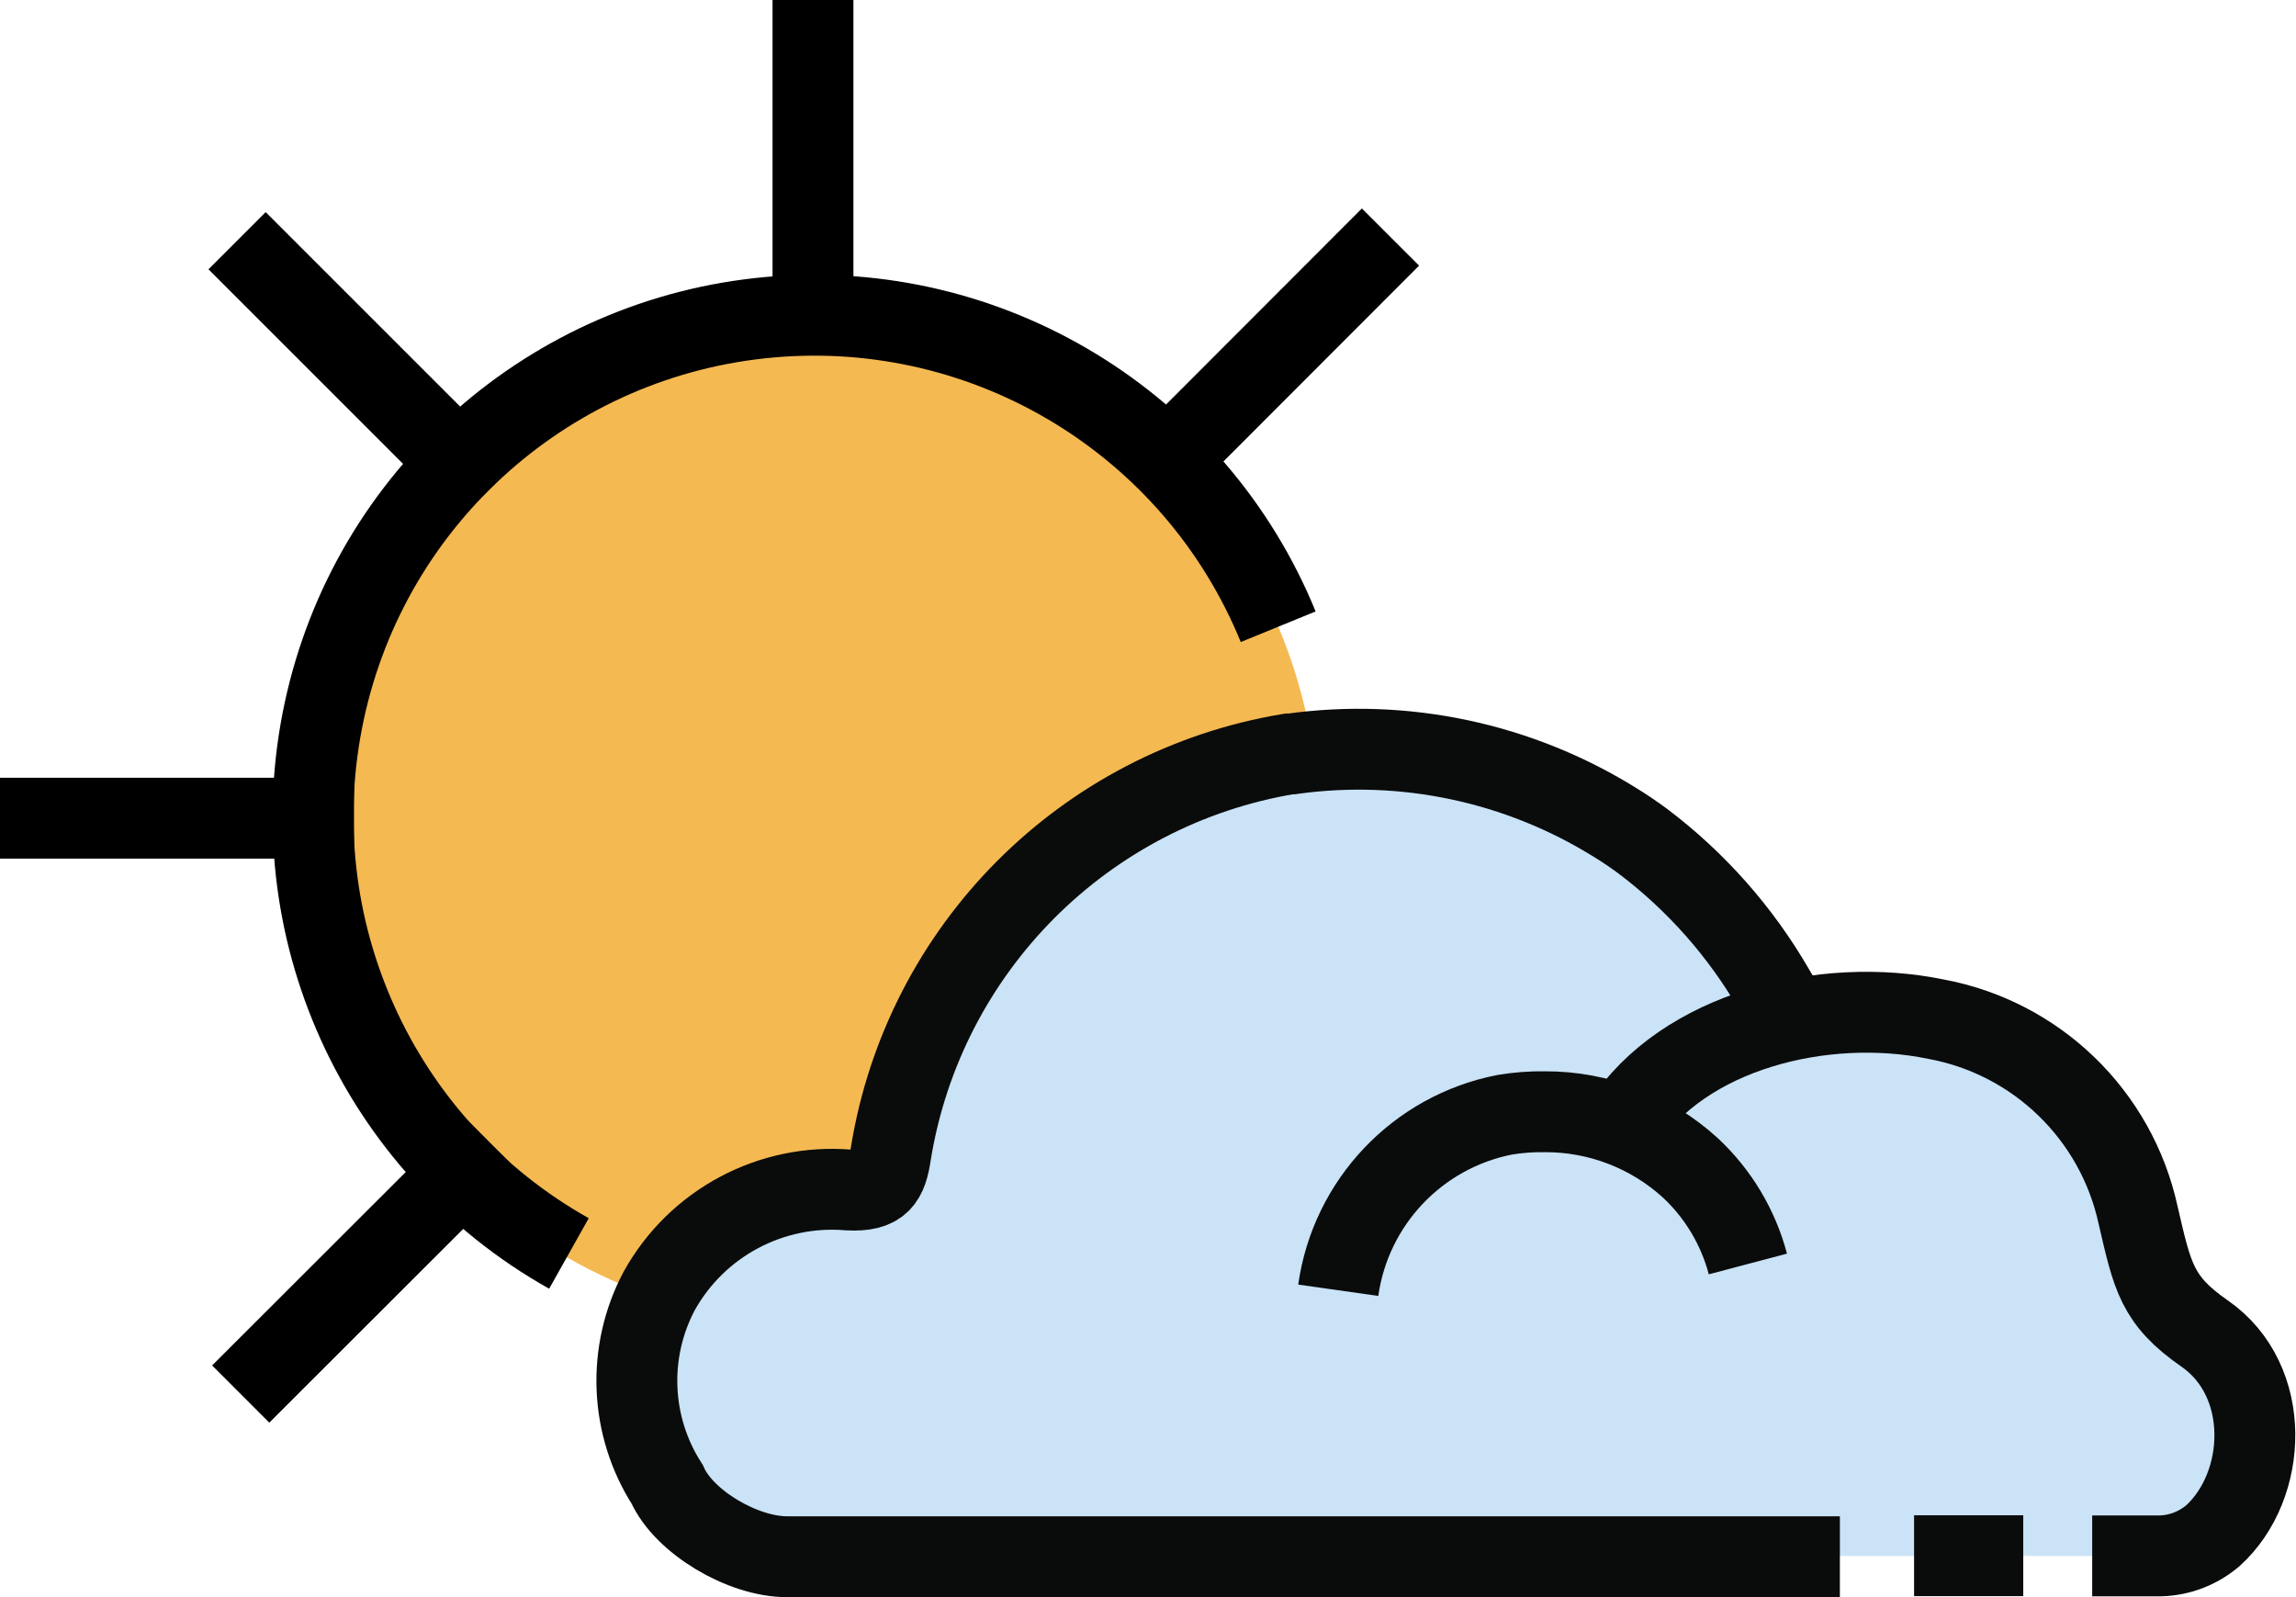
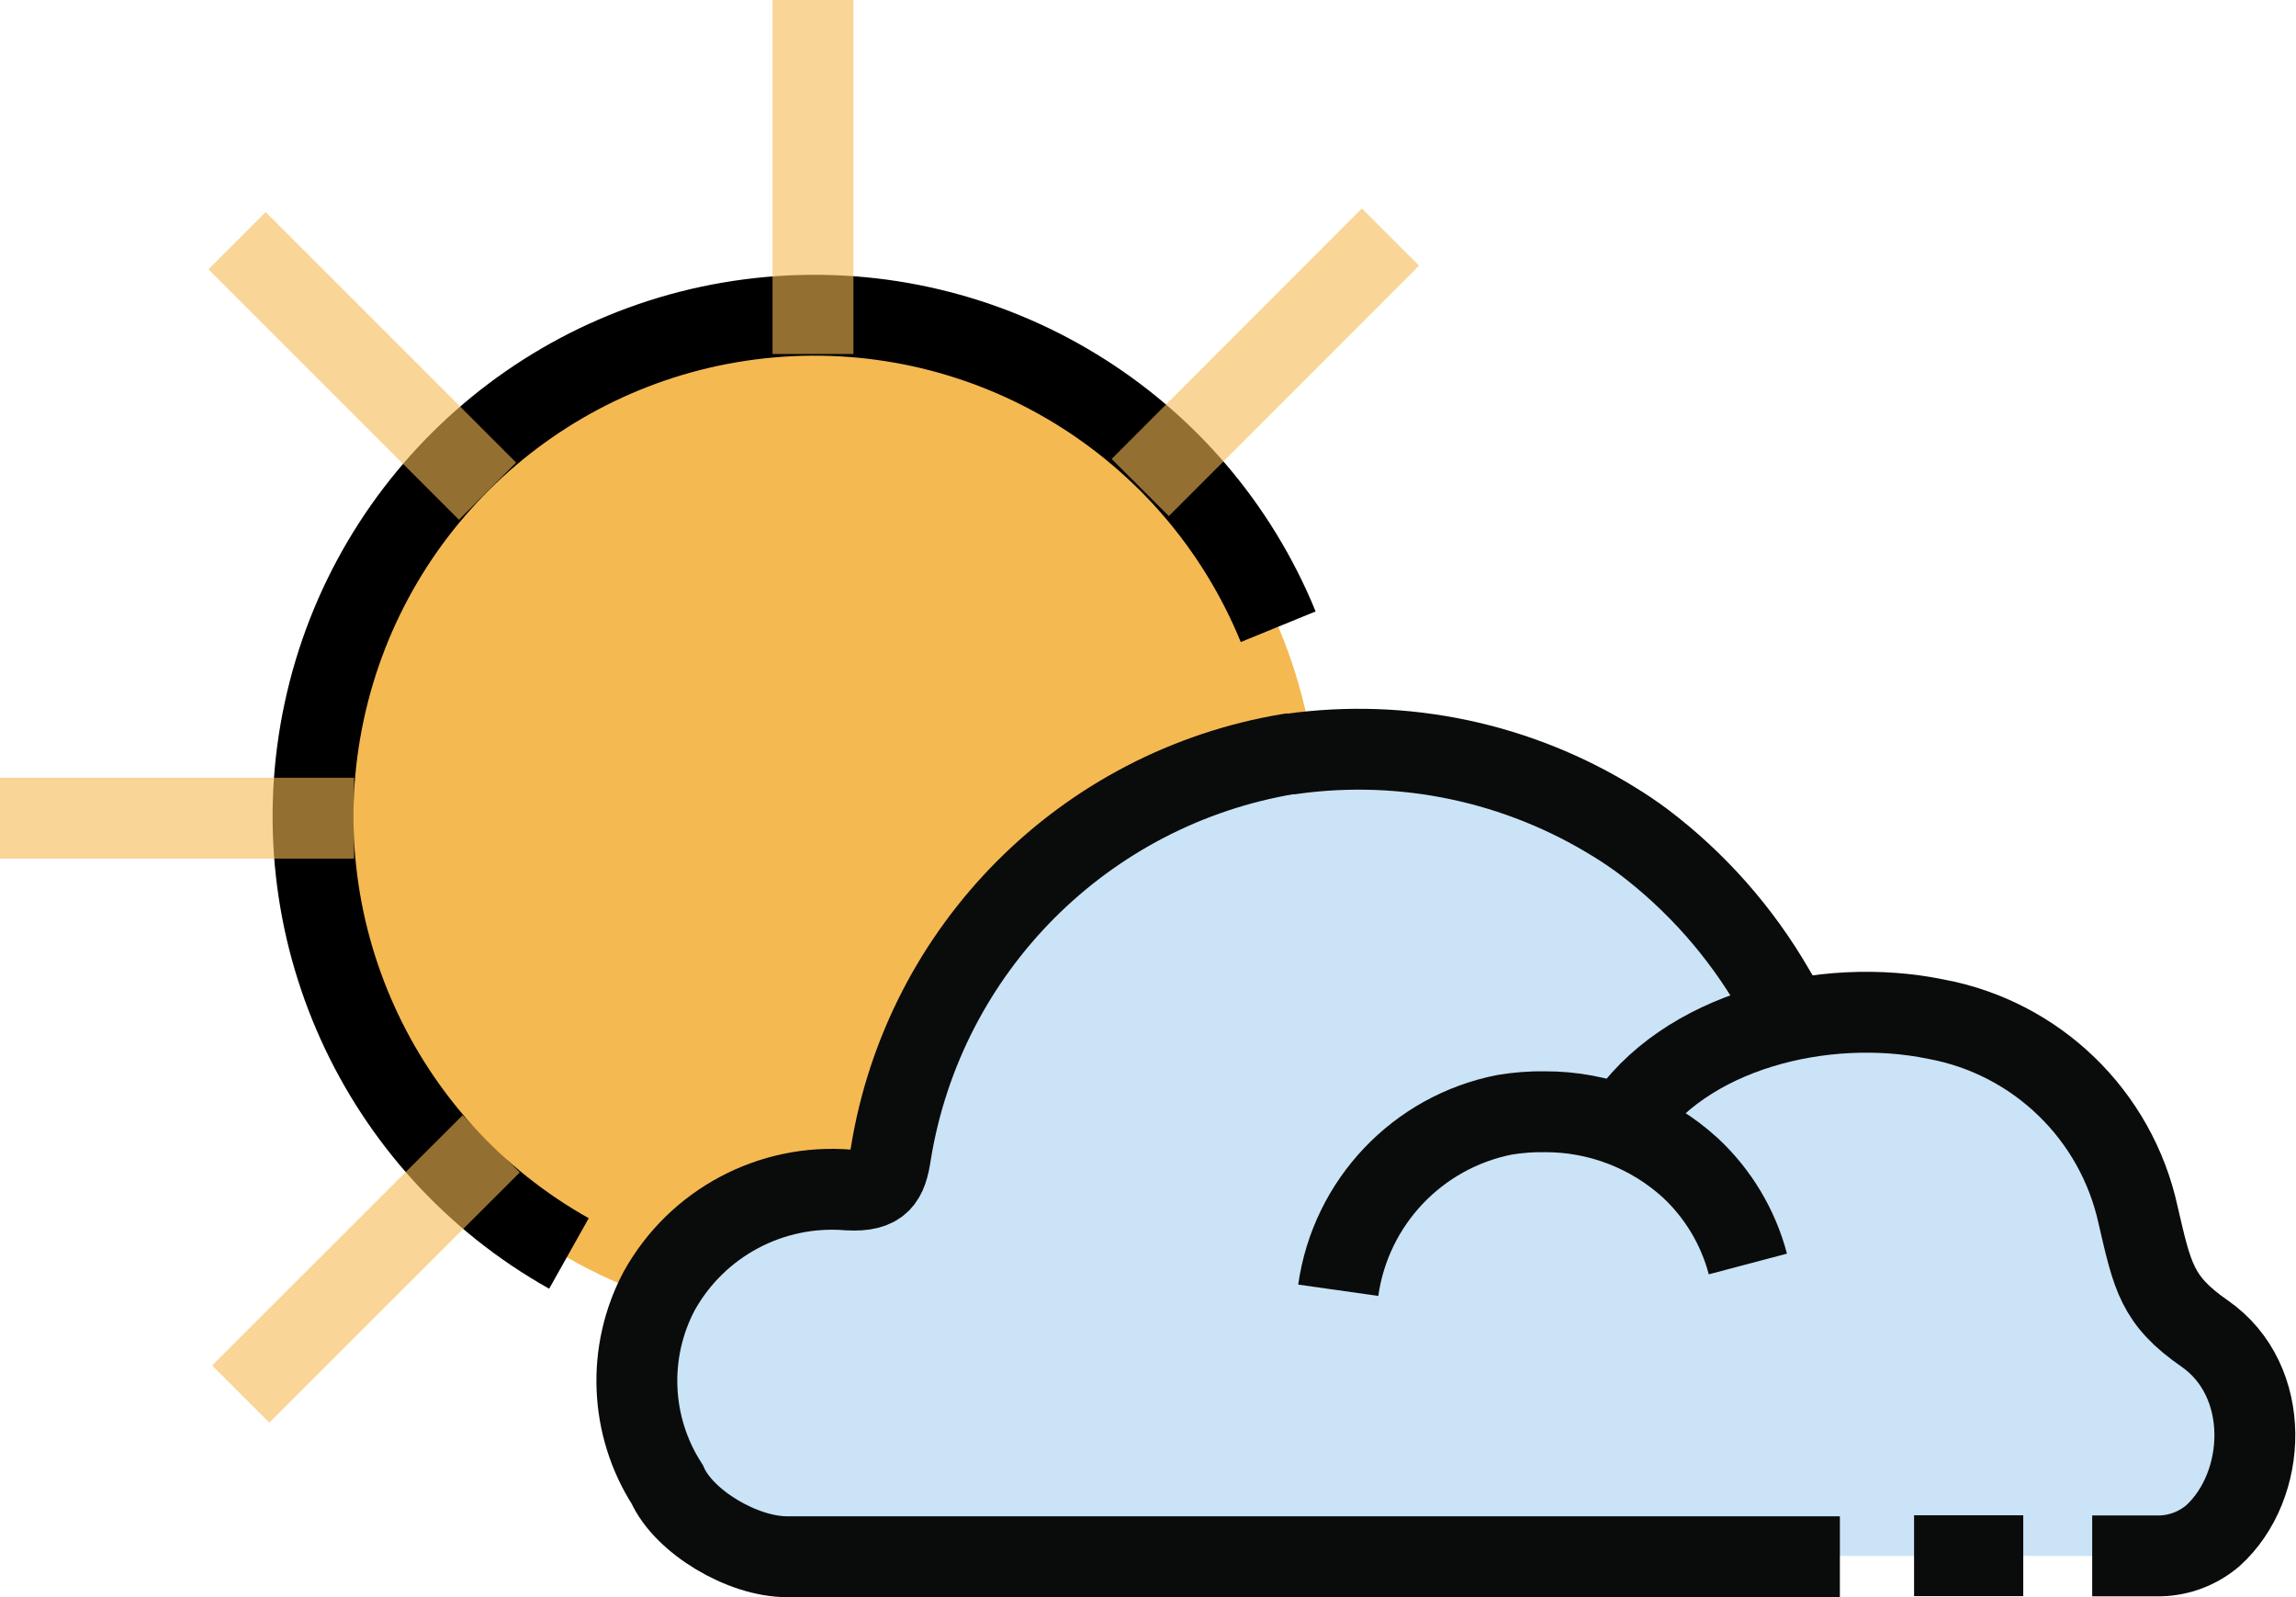
<svg xmlns="http://www.w3.org/2000/svg" viewBox="0 0 113.56 78.96">
  <defs>
-     <style>.cls-1{fill:#f5b952;}.cls-2{fill:#cae3f6;}.cls-3,.cls-4,.cls-5{fill:none;stroke-miterlimit:10;stroke-width:4px;}.cls-3,.cls-4{stroke:#000;}.cls-4{stroke-linecap:square;}.cls-5{stroke:#0a0b0b;}</style>
+     <style>.cls-1{fill:#f5b952;}.cls-2{fill:#cae3f6;}.cls-3,.cls-4,.cls-5{fill:none;stroke-miterlimit:10;stroke-width:4px;}.cls-3,.cls-4{stroke:#000;}.cls-4{stroke-linecap:square;stroke:#f5b952;opacity:0.6;}.cls-5{stroke:#0a0b0b;}</style>
  </defs>
  <g id="Layer_2" data-name="Layer 2">
    <g id="Layer_1-2" data-name="Layer 1">
      <path class="cls-1" d="M40.4,15.88A24.8,24.8,0,1,0,65.19,40.67,24.82,24.82,0,0,0,40.4,15.88Z" />
      <path class="cls-2" d="M91,77H38.92c-2.19,0-5.09-1.72-5.92-3.58a9.49,9.49,0,0,1-.4-9.56,9.78,9.78,0,0,1,9.37-5c1.57.08,1.9-.5,2.09-1.8a23.93,23.93,0,0,1,19.7-19.77l.12,0a24,24,0,0,1,16,3.39c.46.28.93.6,1.39.94a24.66,24.66,0,0,1,6.47,7.32l.75,1.27" />
      <path class="cls-2" d="M66.19,63.82a10.32,10.32,0,0,1,8.23-8.68,11.11,11.11,0,0,1,2-.15,10.62,10.62,0,0,1,7.19,2.78,10,10,0,0,1,2.84,4.75" />
      <path class="cls-2" d="M80.26,55.63c3-4.65,9.95-6.36,15.49-5.22a12.58,12.58,0,0,1,10,9.69c.71,3.06.93,4.22,3.29,5.86,3.36,2.33,3.13,7.53.41,10a4.19,4.19,0,0,1-2.61,1h-18" />
      <line class="cls-2" x1="94.67" y1="76.95" x2="100.07" y2="76.95" />
      <path class="cls-3" d="M63.22,31A24.79,24.79,0,1,0,28.14,62" />
      <line class="cls-4" x1="40.21" y1="15.51" x2="40.21" y2="2" />
      <line class="cls-4" x1="15.51" y1="40.47" x2="2" y2="40.47" />
      <line class="cls-4" x1="22.7" y1="22.88" x2="13.14" y2="13.32" />
      <line class="cls-4" x1="57.81" y1="22.7" x2="67.36" y2="13.14" />
      <line class="cls-4" x1="22.88" y1="57.99" x2="13.32" y2="67.54" />
      <path class="cls-5" d="M91,77H38.92c-2.19,0-5.09-1.72-5.92-3.58a9.49,9.49,0,0,1-.4-9.56,9.78,9.78,0,0,1,9.37-5c1.57.08,1.9-.5,2.09-1.8a23.93,23.93,0,0,1,19.7-19.77l.12,0a24,24,0,0,1,16,3.39c.46.28.93.6,1.39.94a24.66,24.66,0,0,1,6.47,7.32l.75,1.27" />
      <path class="cls-5" d="M66.19,63.82a10.32,10.32,0,0,1,8.23-8.68,11.11,11.11,0,0,1,2-.15,10.62,10.62,0,0,1,7.19,2.78,10,10,0,0,1,2.84,4.75" />
      <path class="cls-5" d="M80.26,55.63c3-4.65,9.95-6.36,15.49-5.22a12.58,12.58,0,0,1,10,9.69c.71,3.06.93,4.22,3.29,5.86,3.36,2.33,3.13,7.53.41,10a4.19,4.19,0,0,1-2.61,1h-3.36" />
      <line class="cls-5" x1="94.67" y1="76.95" x2="100.07" y2="76.95" />
    </g>
  </g>
</svg>
